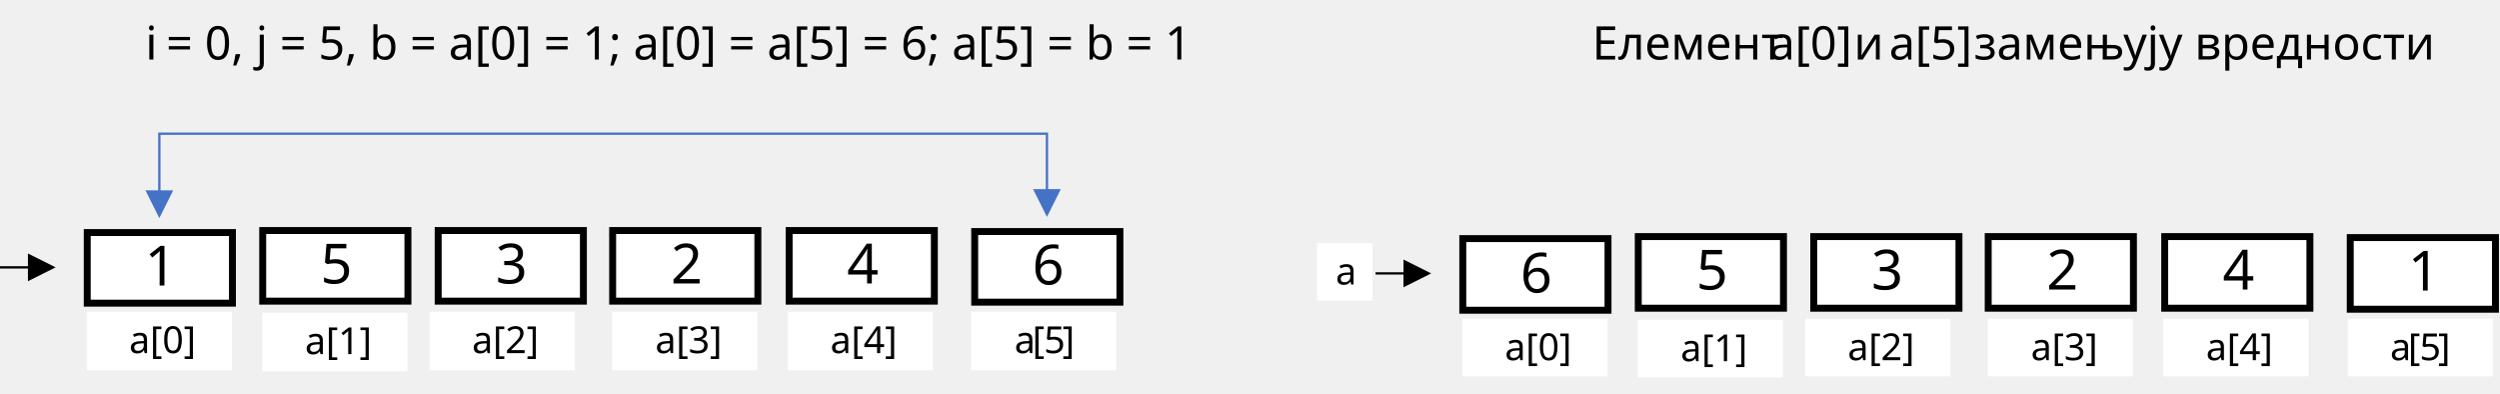
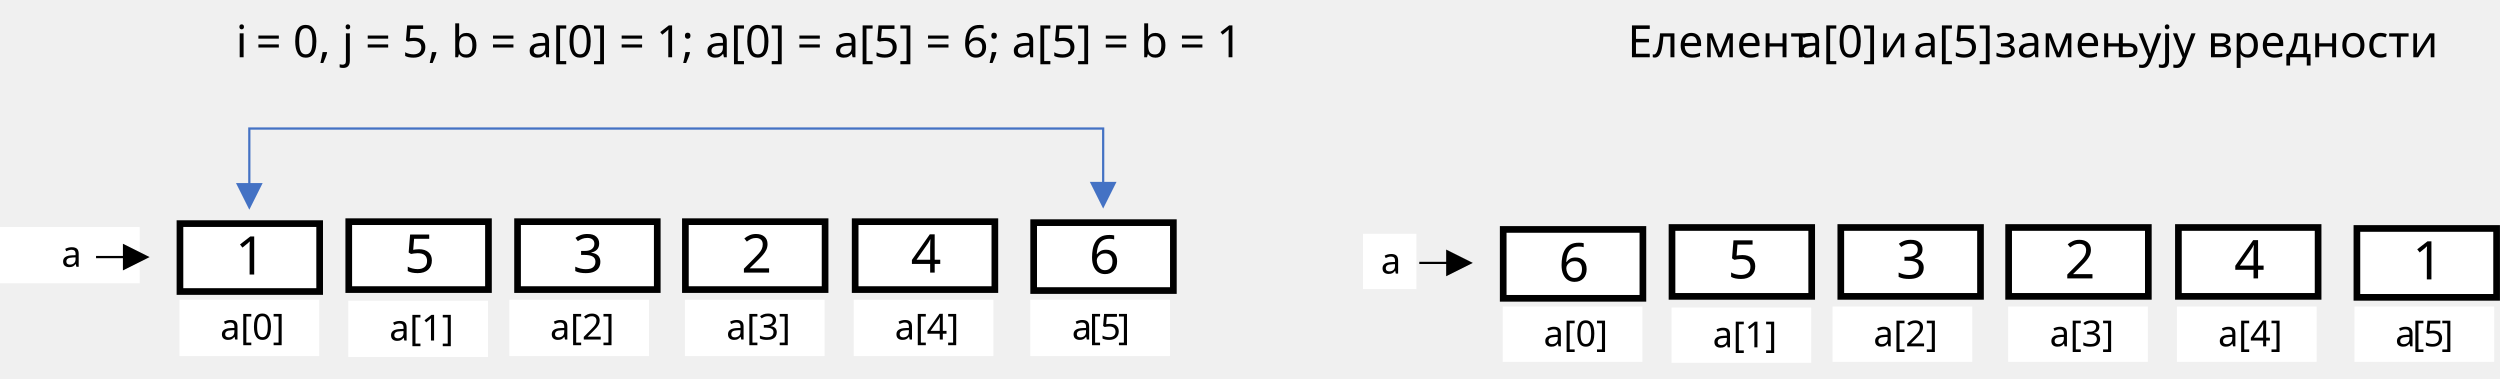
- <svg xmlns="http://www.w3.org/2000/svg" width="2478" height="390" xml:space="preserve" overflow="hidden">
-   <g transform="translate(-1028 -1038)">
+ <svg xmlns="http://www.w3.org/2000/svg" width="2577" height="390" xml:space="preserve" overflow="hidden">
+   <g transform="translate(-929 -1038)">
+     <rect x="929" y="1272" width="144" height="58" fill="#FFFFFF" />
+     <text font-family="Calibri,Calibri_MSFontService,sans-serif" font-weight="400" font-size="37" transform="matrix(1 0 0 1 992.342 1313)">a  </text>
    <text font-family="Calibri,Calibri_MSFontService,sans-serif" font-weight="400" font-size="46" transform="matrix(1 0 0 1 2606.75 1097)">Елемент </text>
    <text font-family="Calibri,Calibri_MSFontService,sans-serif" font-weight="400" font-size="46" transform="matrix(1 0 0 1 2782.06 1097)">a[0] </text>
    <text font-family="Calibri,Calibri_MSFontService,sans-serif" font-weight="400" font-size="46" transform="matrix(1 0 0 1 2866.28 1097)">и</text>
    <text font-family="Calibri,Calibri_MSFontService,sans-serif" font-weight="400" font-size="46" transform="matrix(1 0 0 1 2901.23 1097)">a[5]</text>
    <text font-family="Calibri,Calibri_MSFontService,sans-serif" font-weight="400" font-size="46" transform="matrix(1 0 0 1 2985.45 1097)">замењују вредности</text>
    <rect x="1114.5" y="1268.5" width="144" height="70" stroke="#000000" stroke-width="6.875" stroke-miterlimit="8" fill="#FFFFFF" />
    <text font-family="Calibri,Calibri_MSFontService,sans-serif" font-weight="400" font-size="55" transform="matrix(1 0 0 1 1171.5 1321)">1</text>
    <rect x="1288.5" y="1266.5" width="144" height="70" stroke="#000000" stroke-width="6.875" stroke-miterlimit="8" fill="#FFFFFF" />
    <text font-family="Calibri,Calibri_MSFontService,sans-serif" font-weight="400" font-size="55" transform="matrix(1 0 0 1 1345.85 1319)">5</text>
    <rect x="1635.5" y="1266.5" width="144" height="70" stroke="#000000" stroke-width="6.875" stroke-miterlimit="8" fill="#FFFFFF" />
    <text font-family="Calibri,Calibri_MSFontService,sans-serif" font-weight="400" font-size="55" transform="matrix(1 0 0 1 1693.18 1319)">2</text>
    <rect x="1462.5" y="1266.5" width="144" height="70" stroke="#000000" stroke-width="6.875" stroke-miterlimit="8" fill="#FFFFFF" />
    <text font-family="Calibri,Calibri_MSFontService,sans-serif" font-weight="400" font-size="55" transform="matrix(1 0 0 1 1519.52 1319)">3</text>
    <rect x="1114" y="1347" width="144" height="58" fill="#FFFFFF" />
    <text font-family="Calibri,Calibri_MSFontService,sans-serif" font-weight="400" font-size="37" transform="matrix(1 0 0 1 1156.03 1388)">a[0]</text>
    <rect x="1288" y="1348" width="144" height="58" fill="#FFFFFF" />
    <text font-family="Calibri,Calibri_MSFontService,sans-serif" font-weight="400" font-size="37" transform="matrix(1 0 0 1 1330.38 1389)">a[1]</text>
    <rect x="1454" y="1347" width="144" height="58" fill="#FFFFFF" />
    <text font-family="Calibri,Calibri_MSFontService,sans-serif" font-weight="400" font-size="37" transform="matrix(1 0 0 1 1496.04 1388)">a[2]</text>
    <path d="M1028 1301.85 1060.28 1301.85 1060.28 1304.15 1028 1304.15ZM1055.7 1289.25 1083.2 1303 1055.7 1316.75Z" />
    <rect x="1635" y="1347" width="144" height="58" fill="#FFFFFF" />
    <text font-family="Calibri,Calibri_MSFontService,sans-serif" font-weight="400" font-size="37" transform="matrix(1 0 0 1 1677.72 1388)">a[3]</text>
    <rect x="1810.5" y="1266.5" width="144" height="70" stroke="#000000" stroke-width="6.875" stroke-miterlimit="8" fill="#FFFFFF" />
    <text font-family="Calibri,Calibri_MSFontService,sans-serif" font-weight="400" font-size="55" transform="matrix(1 0 0 1 1867.84 1319)">4</text>
    <rect x="1809" y="1347" width="144" height="58" fill="#FFFFFF" />
    <text font-family="Calibri,Calibri_MSFontService,sans-serif" font-weight="400" font-size="37" transform="matrix(1 0 0 1 1851.33 1388)">a[4]</text>
    <rect x="1994.5" y="1267.5" width="144" height="70" stroke="#000000" stroke-width="6.875" stroke-miterlimit="8" fill="#FFFFFF" />
    <text font-family="Calibri,Calibri_MSFontService,sans-serif" font-weight="400" font-size="55" transform="matrix(1 0 0 1 2051.65 1320)">6</text>
    <rect x="1991" y="1347" width="144" height="58" fill="#FFFFFF" />
    <text font-family="Calibri,Calibri_MSFontService,sans-serif" font-weight="400" font-size="37" transform="matrix(1 0 0 1 2033.93 1388)">a</text>
    <text font-family="Calibri,Calibri_MSFontService,sans-serif" font-weight="400" font-size="37" transform="matrix(1 0 0 1 2051.69 1388)">[</text>
    <text font-family="Calibri,Calibri_MSFontService,sans-serif" font-weight="400" font-size="37" transform="matrix(1 0 0 1 2063.15 1388)">5</text>
    <text font-family="Calibri,Calibri_MSFontService,sans-serif" font-weight="400" font-size="37" transform="matrix(1 0 0 1 2081.48 1388)">]</text>
    <rect x="2478.5" y="1274.5" width="144" height="71" stroke="#000000" stroke-width="6.875" stroke-miterlimit="8" fill="#FFFFFF" />
    <text font-family="Calibri,Calibri_MSFontService,sans-serif" font-weight="400" font-size="55" transform="matrix(1 0 0 1 2535.63 1328)">6</text>
    <rect x="2652.5" y="1272.5" width="144" height="71" stroke="#000000" stroke-width="6.875" stroke-miterlimit="8" fill="#FFFFFF" />
    <text font-family="Calibri,Calibri_MSFontService,sans-serif" font-weight="400" font-size="55" transform="matrix(1 0 0 1 2709.97 1325)">5</text>
    <rect x="2999.5" y="1272.5" width="144" height="71" stroke="#000000" stroke-width="6.875" stroke-miterlimit="8" fill="#FFFFFF" />
    <text font-family="Calibri,Calibri_MSFontService,sans-serif" font-weight="400" font-size="55" transform="matrix(1 0 0 1 3057.31 1325)">2</text>
    <rect x="2826.5" y="1272.5" width="144" height="71" stroke="#000000" stroke-width="6.875" stroke-miterlimit="8" fill="#FFFFFF" />
    <text font-family="Calibri,Calibri_MSFontService,sans-serif" font-weight="400" font-size="55" transform="matrix(1 0 0 1 2883.64 1325)">3</text>
    <rect x="2478" y="1354" width="144" height="57" fill="#FFFFFF" />
    <text font-family="Calibri,Calibri_MSFontService,sans-serif" font-weight="400" font-size="37" transform="matrix(1 0 0 1 2520.16 1395)">a[0]</text>
    <rect x="2652" y="1355" width="144" height="57" fill="#FFFFFF" />
    <text font-family="Calibri,Calibri_MSFontService,sans-serif" font-weight="400" font-size="37" transform="matrix(1 0 0 1 2694.5 1396)">a[1]</text>
    <rect x="2818" y="1354" width="144" height="57" fill="#FFFFFF" />
    <text font-family="Calibri,Calibri_MSFontService,sans-serif" font-weight="400" font-size="37" transform="matrix(1 0 0 1 2860.16 1395)">a[2]</text>
    <path d="M2392 1307.85 2424.28 1307.85 2424.28 1310.15 2392 1310.15ZM2419.7 1295.25 2447.2 1309 2419.7 1322.75Z" />
    <rect x="2999" y="1354" width="144" height="57" fill="#FFFFFF" />
    <text font-family="Calibri,Calibri_MSFontService,sans-serif" font-weight="400" font-size="37" transform="matrix(1 0 0 1 3041.84 1395)">a[3]</text>
    <rect x="3174.5" y="1272.5" width="144" height="71" stroke="#000000" stroke-width="6.875" stroke-miterlimit="8" fill="#FFFFFF" />
    <text font-family="Calibri,Calibri_MSFontService,sans-serif" font-weight="400" font-size="55" transform="matrix(1 0 0 1 3231.97 1325)">4</text>
    <rect x="3173" y="1354" width="144" height="57" fill="#FFFFFF" />
    <text font-family="Calibri,Calibri_MSFontService,sans-serif" font-weight="400" font-size="37" transform="matrix(1 0 0 1 3215.46 1395)">a[4]</text>
    <rect x="3358.5" y="1273.5" width="144" height="71" stroke="#000000" stroke-width="6.875" stroke-miterlimit="8" fill="#FFFFFF" />
    <text font-family="Calibri,Calibri_MSFontService,sans-serif" font-weight="400" font-size="55" transform="matrix(1 0 0 1 3415.78 1326)">1</text>
    <rect x="3356" y="1354" width="144" height="57" fill="#FFFFFF" />
    <text font-family="Calibri,Calibri_MSFontService,sans-serif" font-weight="400" font-size="37" transform="matrix(1 0 0 1 3398.05 1395)">a</text>
    <text font-family="Calibri,Calibri_MSFontService,sans-serif" font-weight="400" font-size="37" transform="matrix(1 0 0 1 3415.81 1395)">[</text>
    <text font-family="Calibri,Calibri_MSFontService,sans-serif" font-weight="400" font-size="37" transform="matrix(1 0 0 1 3427.27 1395)">5</text>
    <text font-family="Calibri,Calibri_MSFontService,sans-serif" font-weight="400" font-size="37" transform="matrix(1 0 0 1 3445.61 1395)">]</text>
    <rect x="2334" y="1279" width="55" height="57" fill="#FFFFFF" />
    <text font-family="Calibri,Calibri_MSFontService,sans-serif" font-weight="400" font-size="37" transform="matrix(1 0 0 1 2352.41 1320)">a  </text>
    <text font-family="Calibri,Calibri_MSFontService,sans-serif" font-weight="400" font-size="46" transform="matrix(1 0 0 1 1172.16 1097)">i</text>
    <text font-family="Calibri,Calibri_MSFontService,sans-serif" font-weight="400" font-size="46" transform="matrix(1 0 0 1 1192.78 1097)">= 0, j = 5, b = a[0] = 1; a[0] = a[5] = 6; a[5] = b = 1</text>
    <path d="M1184.85 1231.26 1184.85 1169.35 2067.3 1169.35 2067.3 1230.08 2065 1230.08 2065 1170.5 2066.15 1171.65 1186 1171.65 1187.15 1170.5 1187.15 1231.26ZM1199.75 1226.68 1186 1254.18 1172.25 1226.68ZM2079.9 1225.5 2066.15 1253 2052.4 1225.5Z" fill="#4472C4" />
  </g>
</svg>
